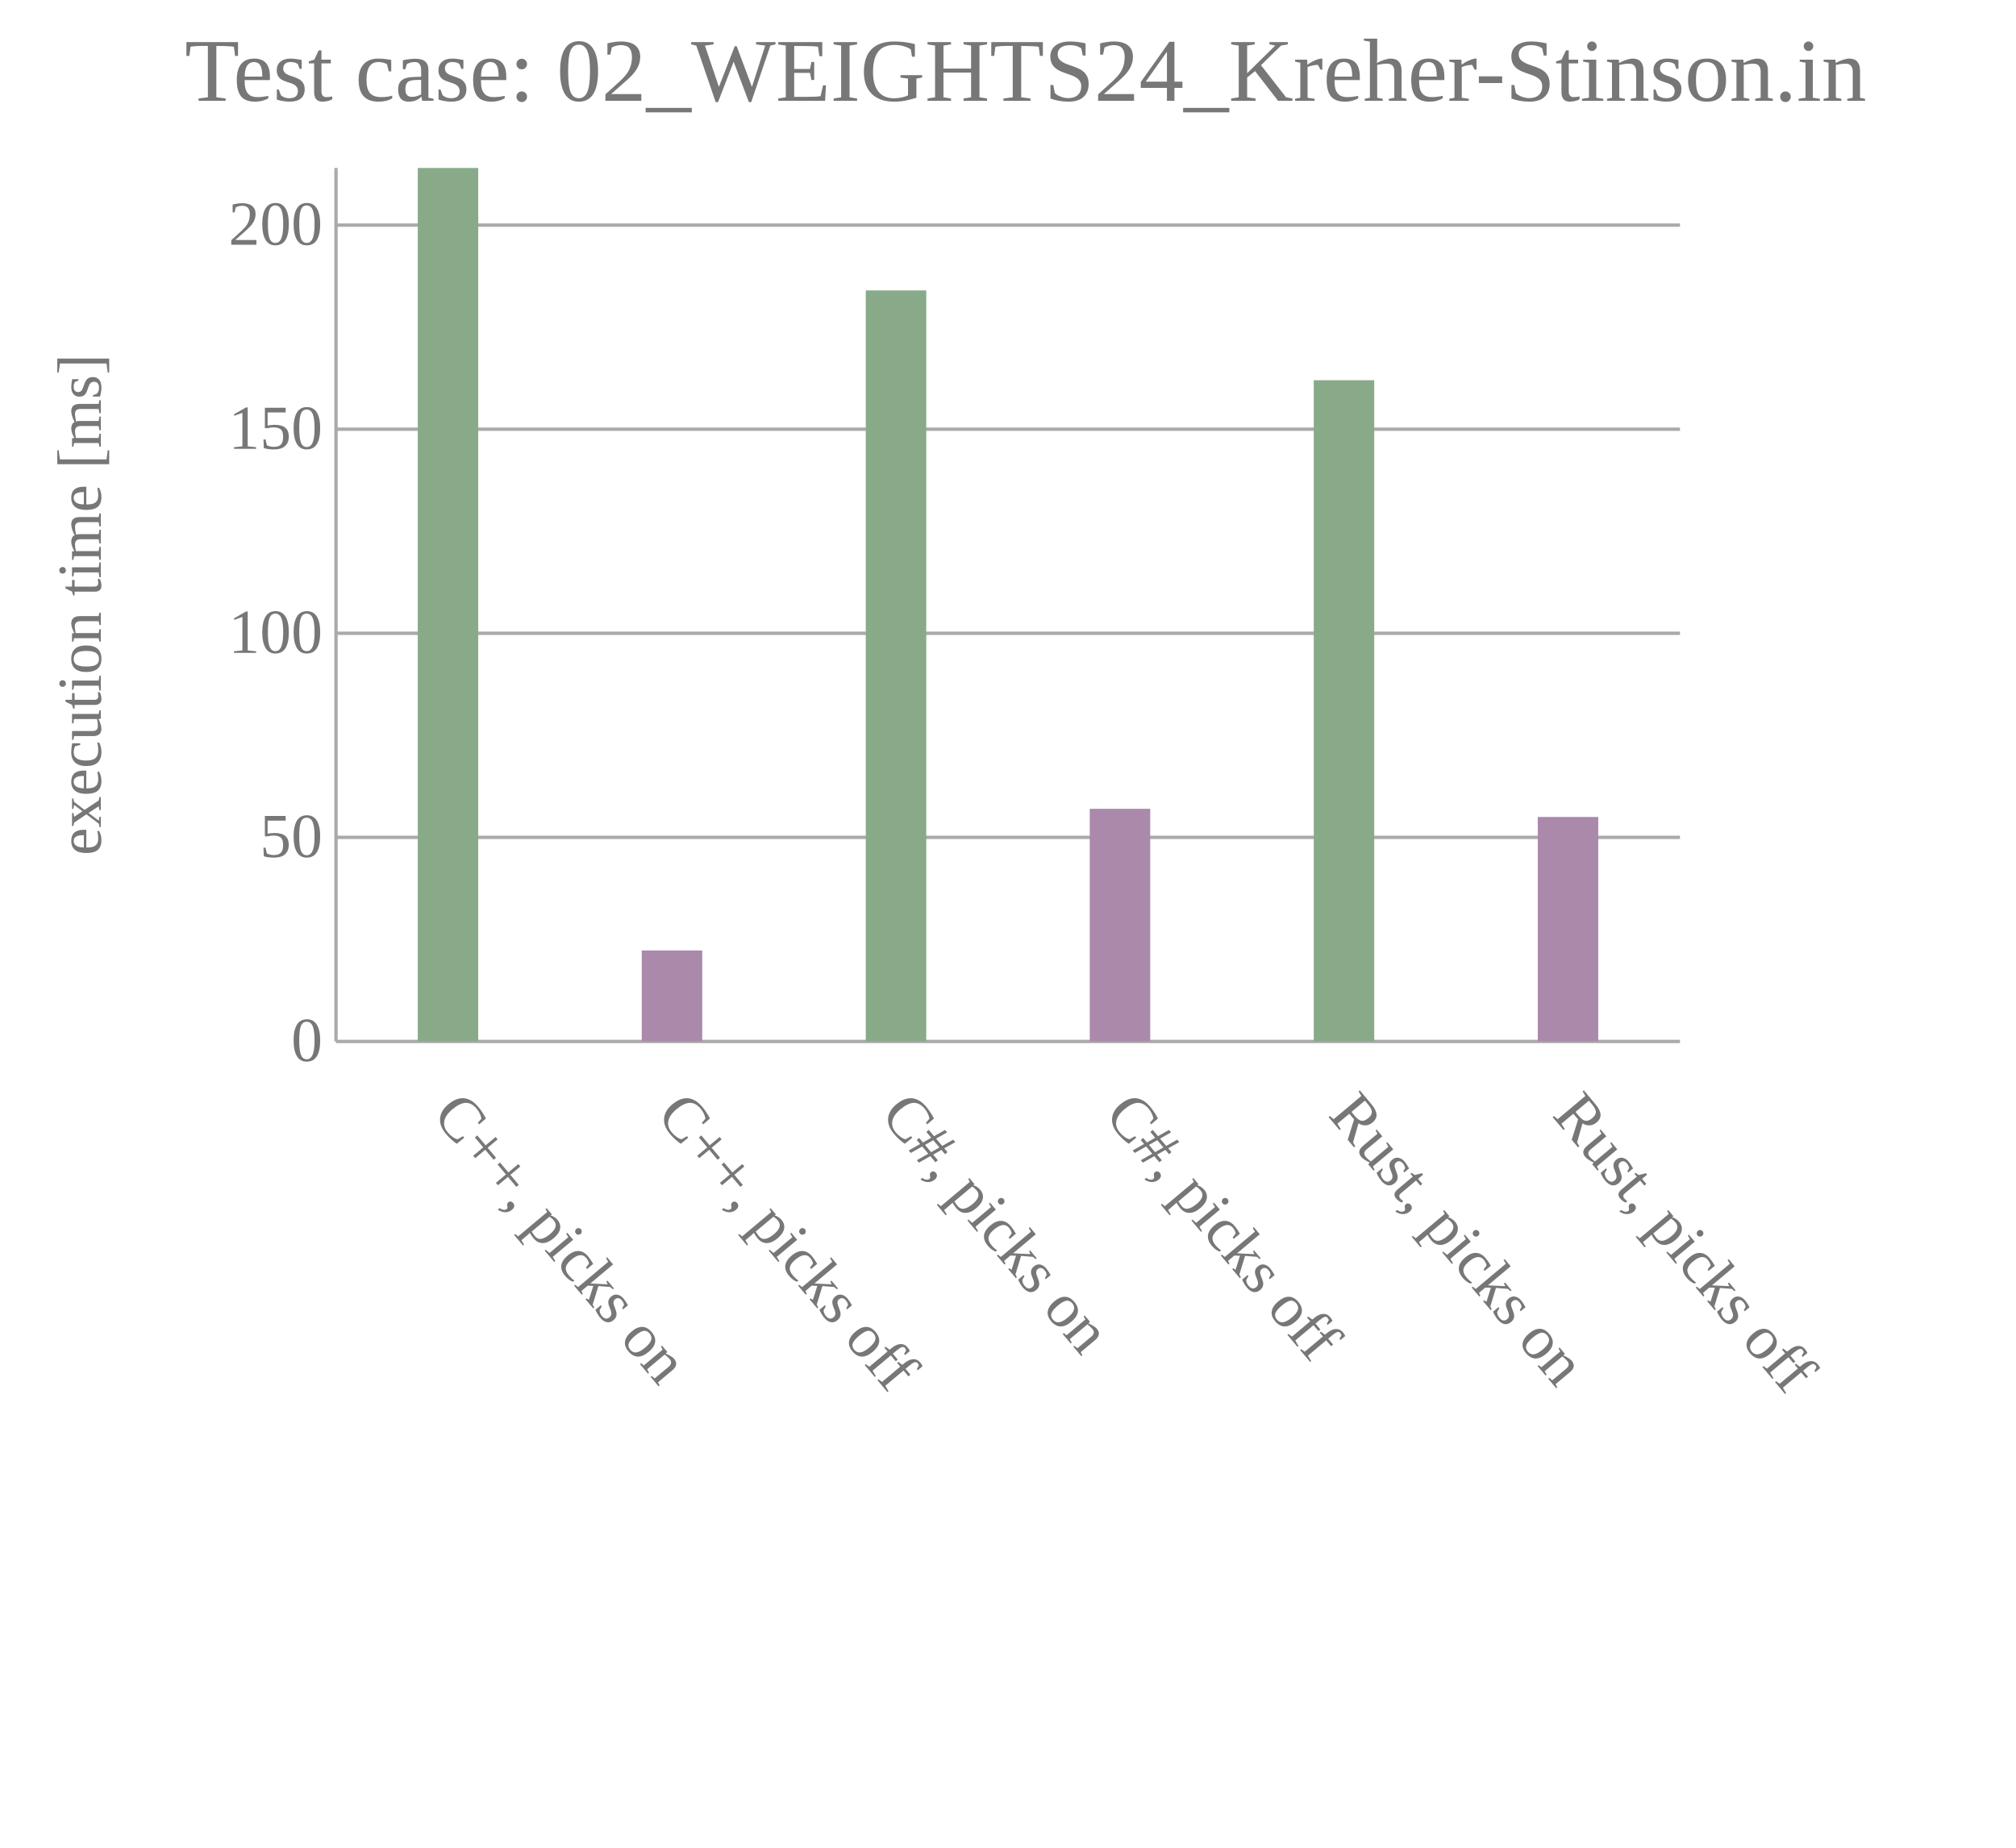
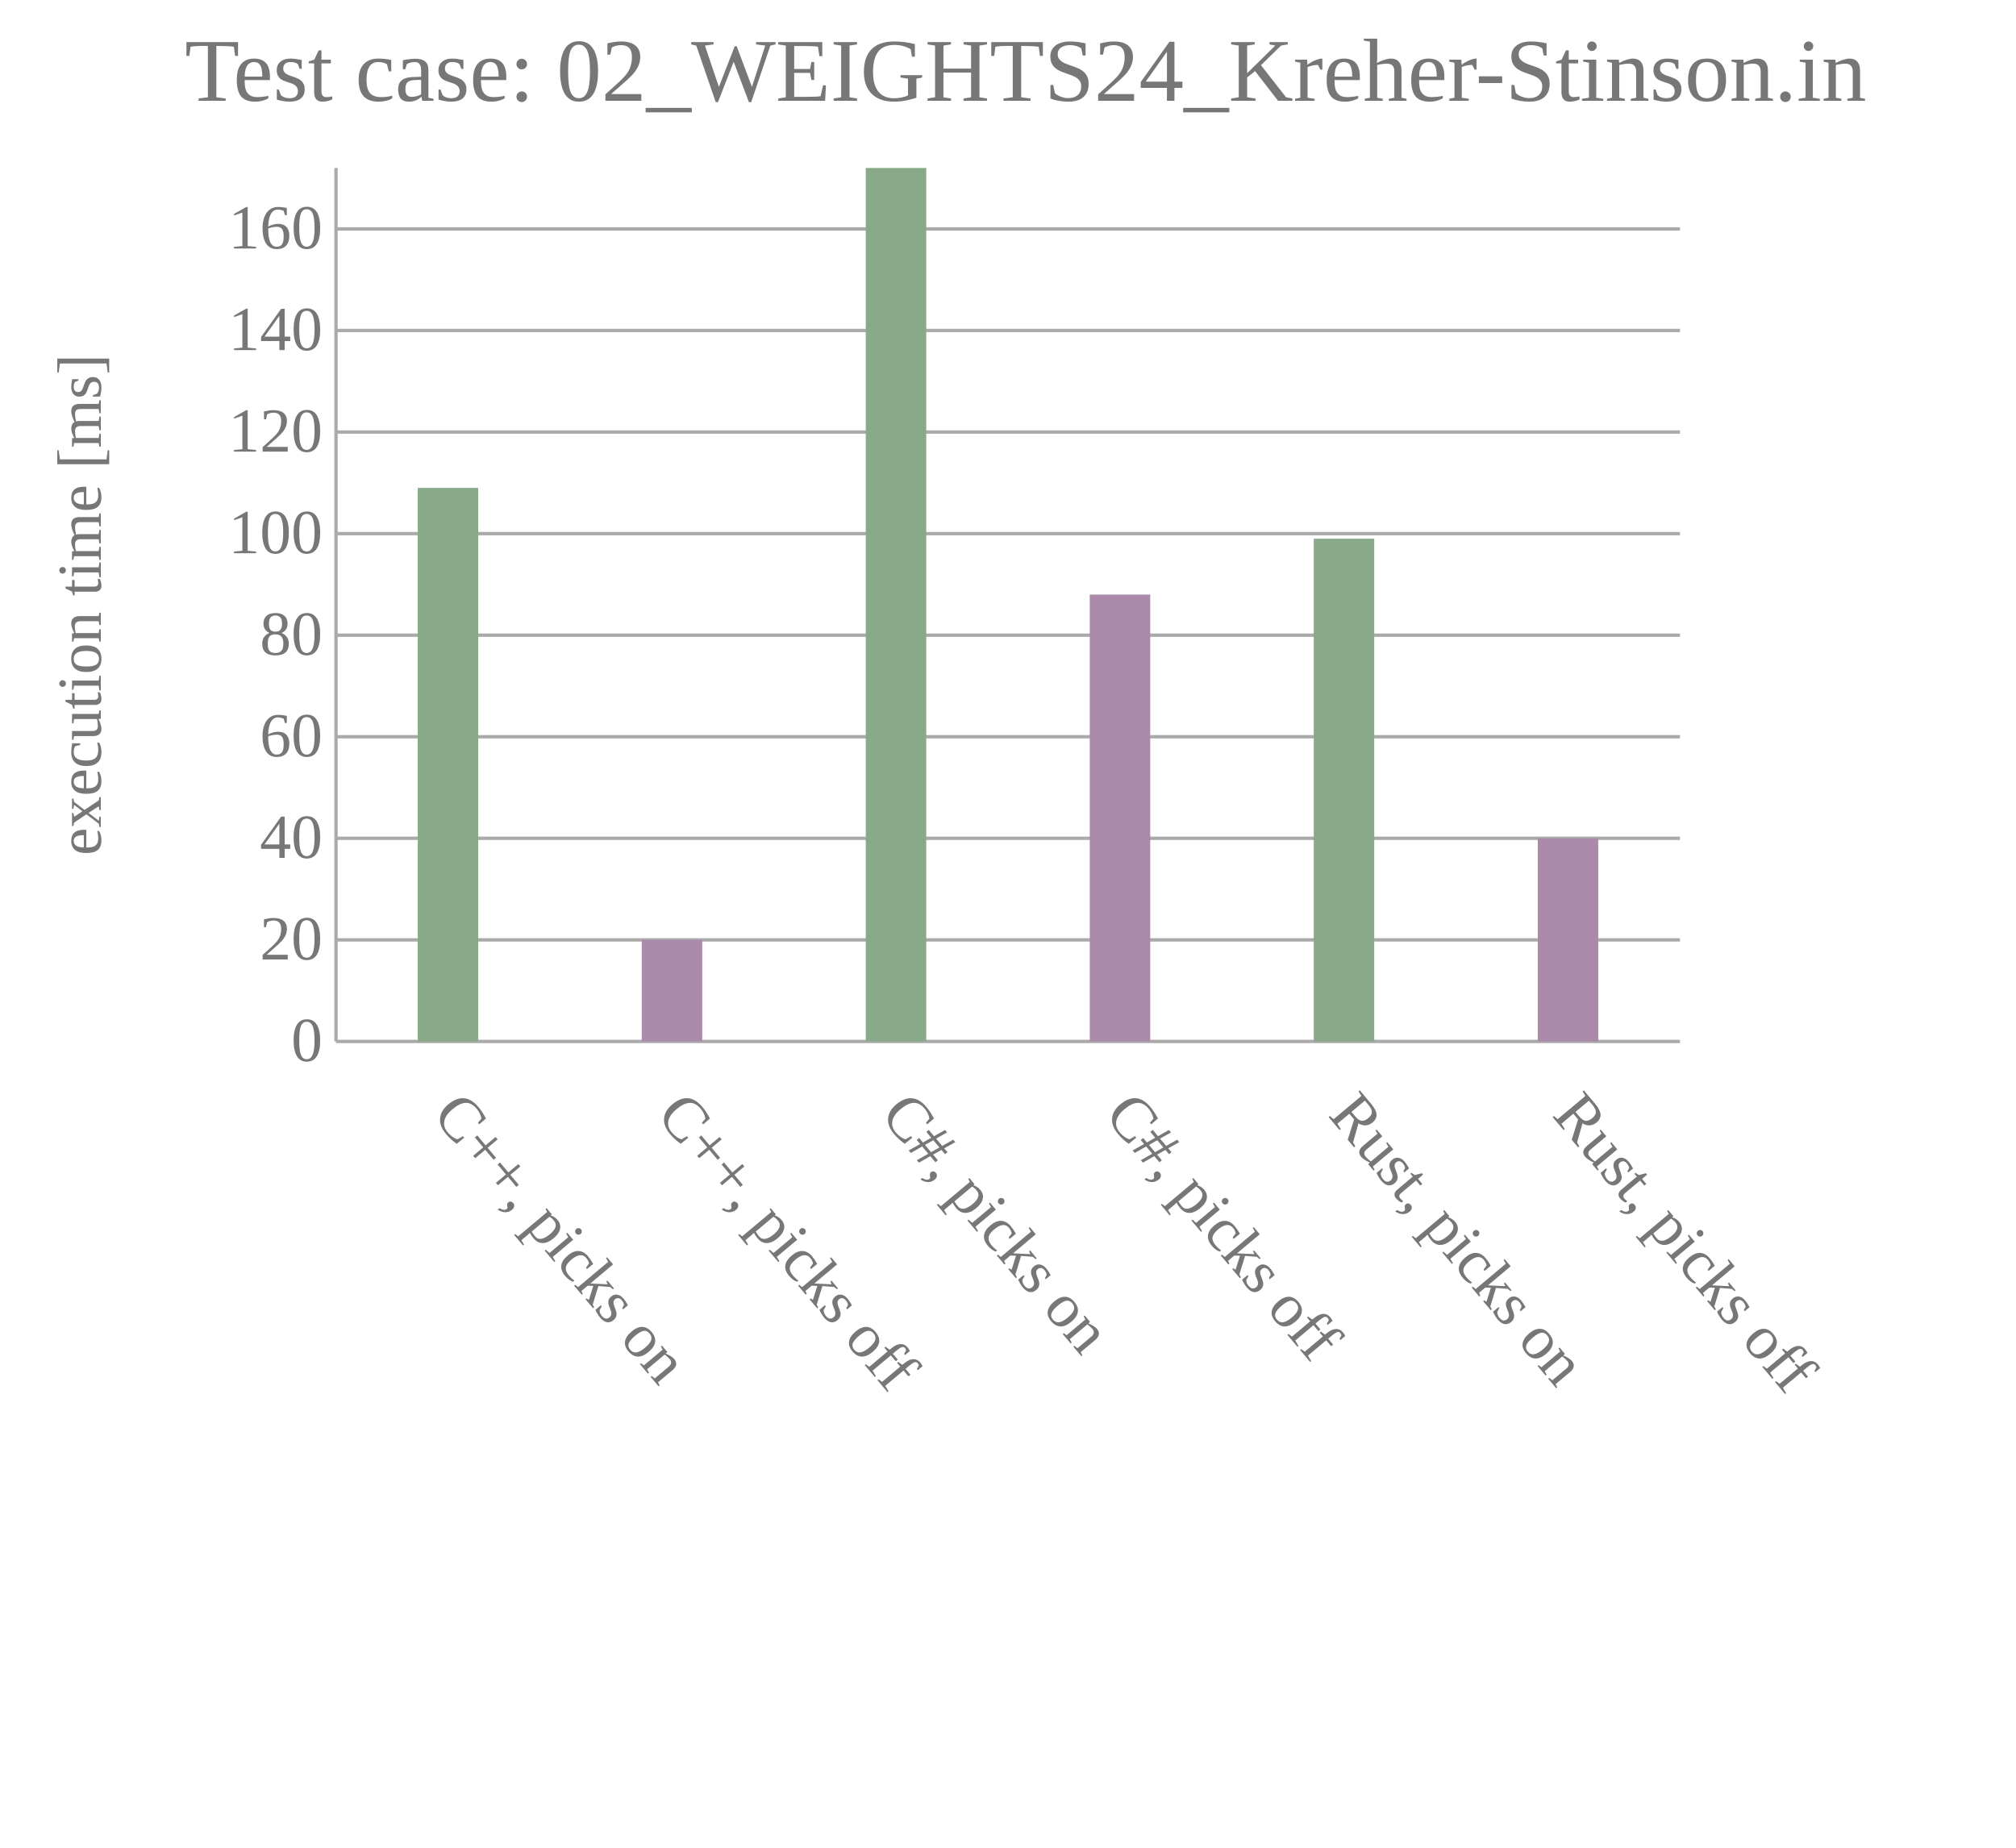
<svg xmlns="http://www.w3.org/2000/svg" sds="23" width="600" height="550">
  <text x="128.33" y="332" font-size="14pt" fill="#777" text-anchor="start" transform="rotate(50, 128.33, 332)">C++, picks on</text>
  <text x="195" y="332" font-size="14pt" fill="#777" text-anchor="start" transform="rotate(50, 195, 332)">C++, picks off</text>
  <text x="261.67" y="332" font-size="14pt" fill="#777" text-anchor="start" transform="rotate(50, 261.67, 332)">C#, picks on</text>
  <text x="328.33" y="332" font-size="14pt" fill="#777" text-anchor="start" transform="rotate(50, 328.33, 332)">C#, picks off</text>
  <text x="395" y="332" font-size="14pt" fill="#777" text-anchor="start" transform="rotate(50, 395, 332)">Rust, picks on</text>
  <text x="461.67" y="332" font-size="14pt" fill="#777" text-anchor="start" transform="rotate(50, 461.67, 332)">Rust, picks off</text>
  <polyline points="100,310,100,50" stroke="#aaa" stroke-width="1.0" />
  <polyline points="100,310,500,310" stroke="#aaa" stroke-width="1.0" />
-   <polyline points="100,249.25,500,249.25" stroke="#aaa" stroke-width="1.0" />
-   <polyline points="100,188.50,500,188.50" stroke="#aaa" stroke-width="1.0" />
-   <polyline points="100,127.76,500,127.76" stroke="#aaa" stroke-width="1.0" />
-   <polyline points="100,67.01,500,67.01" stroke="#aaa" stroke-width="1.0" />
+   <polyline points="100,279.77,500,279.77" stroke="#aaa" stroke-width="1.0" />
+   <polyline points="100,249.53,500,249.53" stroke="#aaa" stroke-width="1.0" />
+   <polyline points="100,219.30,500,219.30" stroke="#aaa" stroke-width="1.0" />
+   <polyline points="100,189.07,500,189.07" stroke="#aaa" stroke-width="1.0" />
+   <polyline points="100,158.84,500,158.84" stroke="#aaa" stroke-width="1.0" />
+   <polyline points="100,128.60,500,128.60" stroke="#aaa" stroke-width="1.0" />
+   <polyline points="100,98.37,500,98.37" stroke="#aaa" stroke-width="1.0" />
+   <polyline points="100,68.14,500,68.14" stroke="#aaa" stroke-width="1.0" />
  <text x="96" y="315.83" font-size="14pt" fill="#777" text-anchor="end">0</text>
-   <text x="96" y="255.09" font-size="14pt" fill="#777" text-anchor="end">50</text>
-   <text x="96" y="194.34" font-size="14pt" fill="#777" text-anchor="end">100</text>
-   <text x="96" y="133.59" font-size="14pt" fill="#777" text-anchor="end">150</text>
-   <text x="96" y="72.84" font-size="14pt" fill="#777" text-anchor="end">200</text>
+   <text x="96" y="285.60" font-size="14pt" fill="#777" text-anchor="end">20</text>
+   <text x="96" y="255.37" font-size="14pt" fill="#777" text-anchor="end">40</text>
+   <text x="96" y="225.14" font-size="14pt" fill="#777" text-anchor="end">60</text>
+   <text x="96" y="194.90" font-size="14pt" fill="#777" text-anchor="end">80</text>
+   <text x="96" y="164.67" font-size="14pt" fill="#777" text-anchor="end">100</text>
+   <text x="96" y="134.44" font-size="14pt" fill="#777" text-anchor="end">120</text>
+   <text x="96" y="104.21" font-size="14pt" fill="#777" text-anchor="end">140</text>
+   <text x="96" y="73.97" font-size="14pt" fill="#777" text-anchor="end">160</text>
  <text x="30" y="180" font-size="14pt" fill="#777" text-anchor="middle" transform="rotate(-90, 30, 180)">execution time [ms]</text>
-   <rect x="124.33" y="50" width="18" height="260" fill="#88AA88" />
-   <rect x="191" y="282.91" width="18" height="27.09" fill="#AB89AB" />
-   <rect x="257.67" y="86.45" width="18" height="223.55" fill="#88AA88" />
-   <rect x="324.33" y="240.75" width="18" height="69.25" fill="#AB89AB" />
-   <rect x="391" y="113.18" width="18" height="196.82" fill="#88AA88" />
-   <rect x="457.67" y="243.18" width="18" height="66.82" fill="#AB89AB" />
+   <rect x="124.33" y="145.23" width="18" height="164.77" fill="#88AA88" />
+   <rect x="191" y="279.77" width="18" height="30.23" fill="#AB89AB" />
+   <rect x="257.67" y="50" width="18" height="260" fill="#88AA88" />
+   <rect x="324.33" y="176.98" width="18" height="133.02" fill="#AB89AB" />
+   <rect x="391" y="160.35" width="18" height="149.65" fill="#88AA88" />
+   <rect x="457.67" y="249.53" width="18" height="60.47" fill="#AB89AB" />
  <text x="55" y="30" font-size="20pt" fill="#777" text-anchor="start">Test case: 02_WEIGHTS24_Kreher-Stinson.in</text>
</svg>
